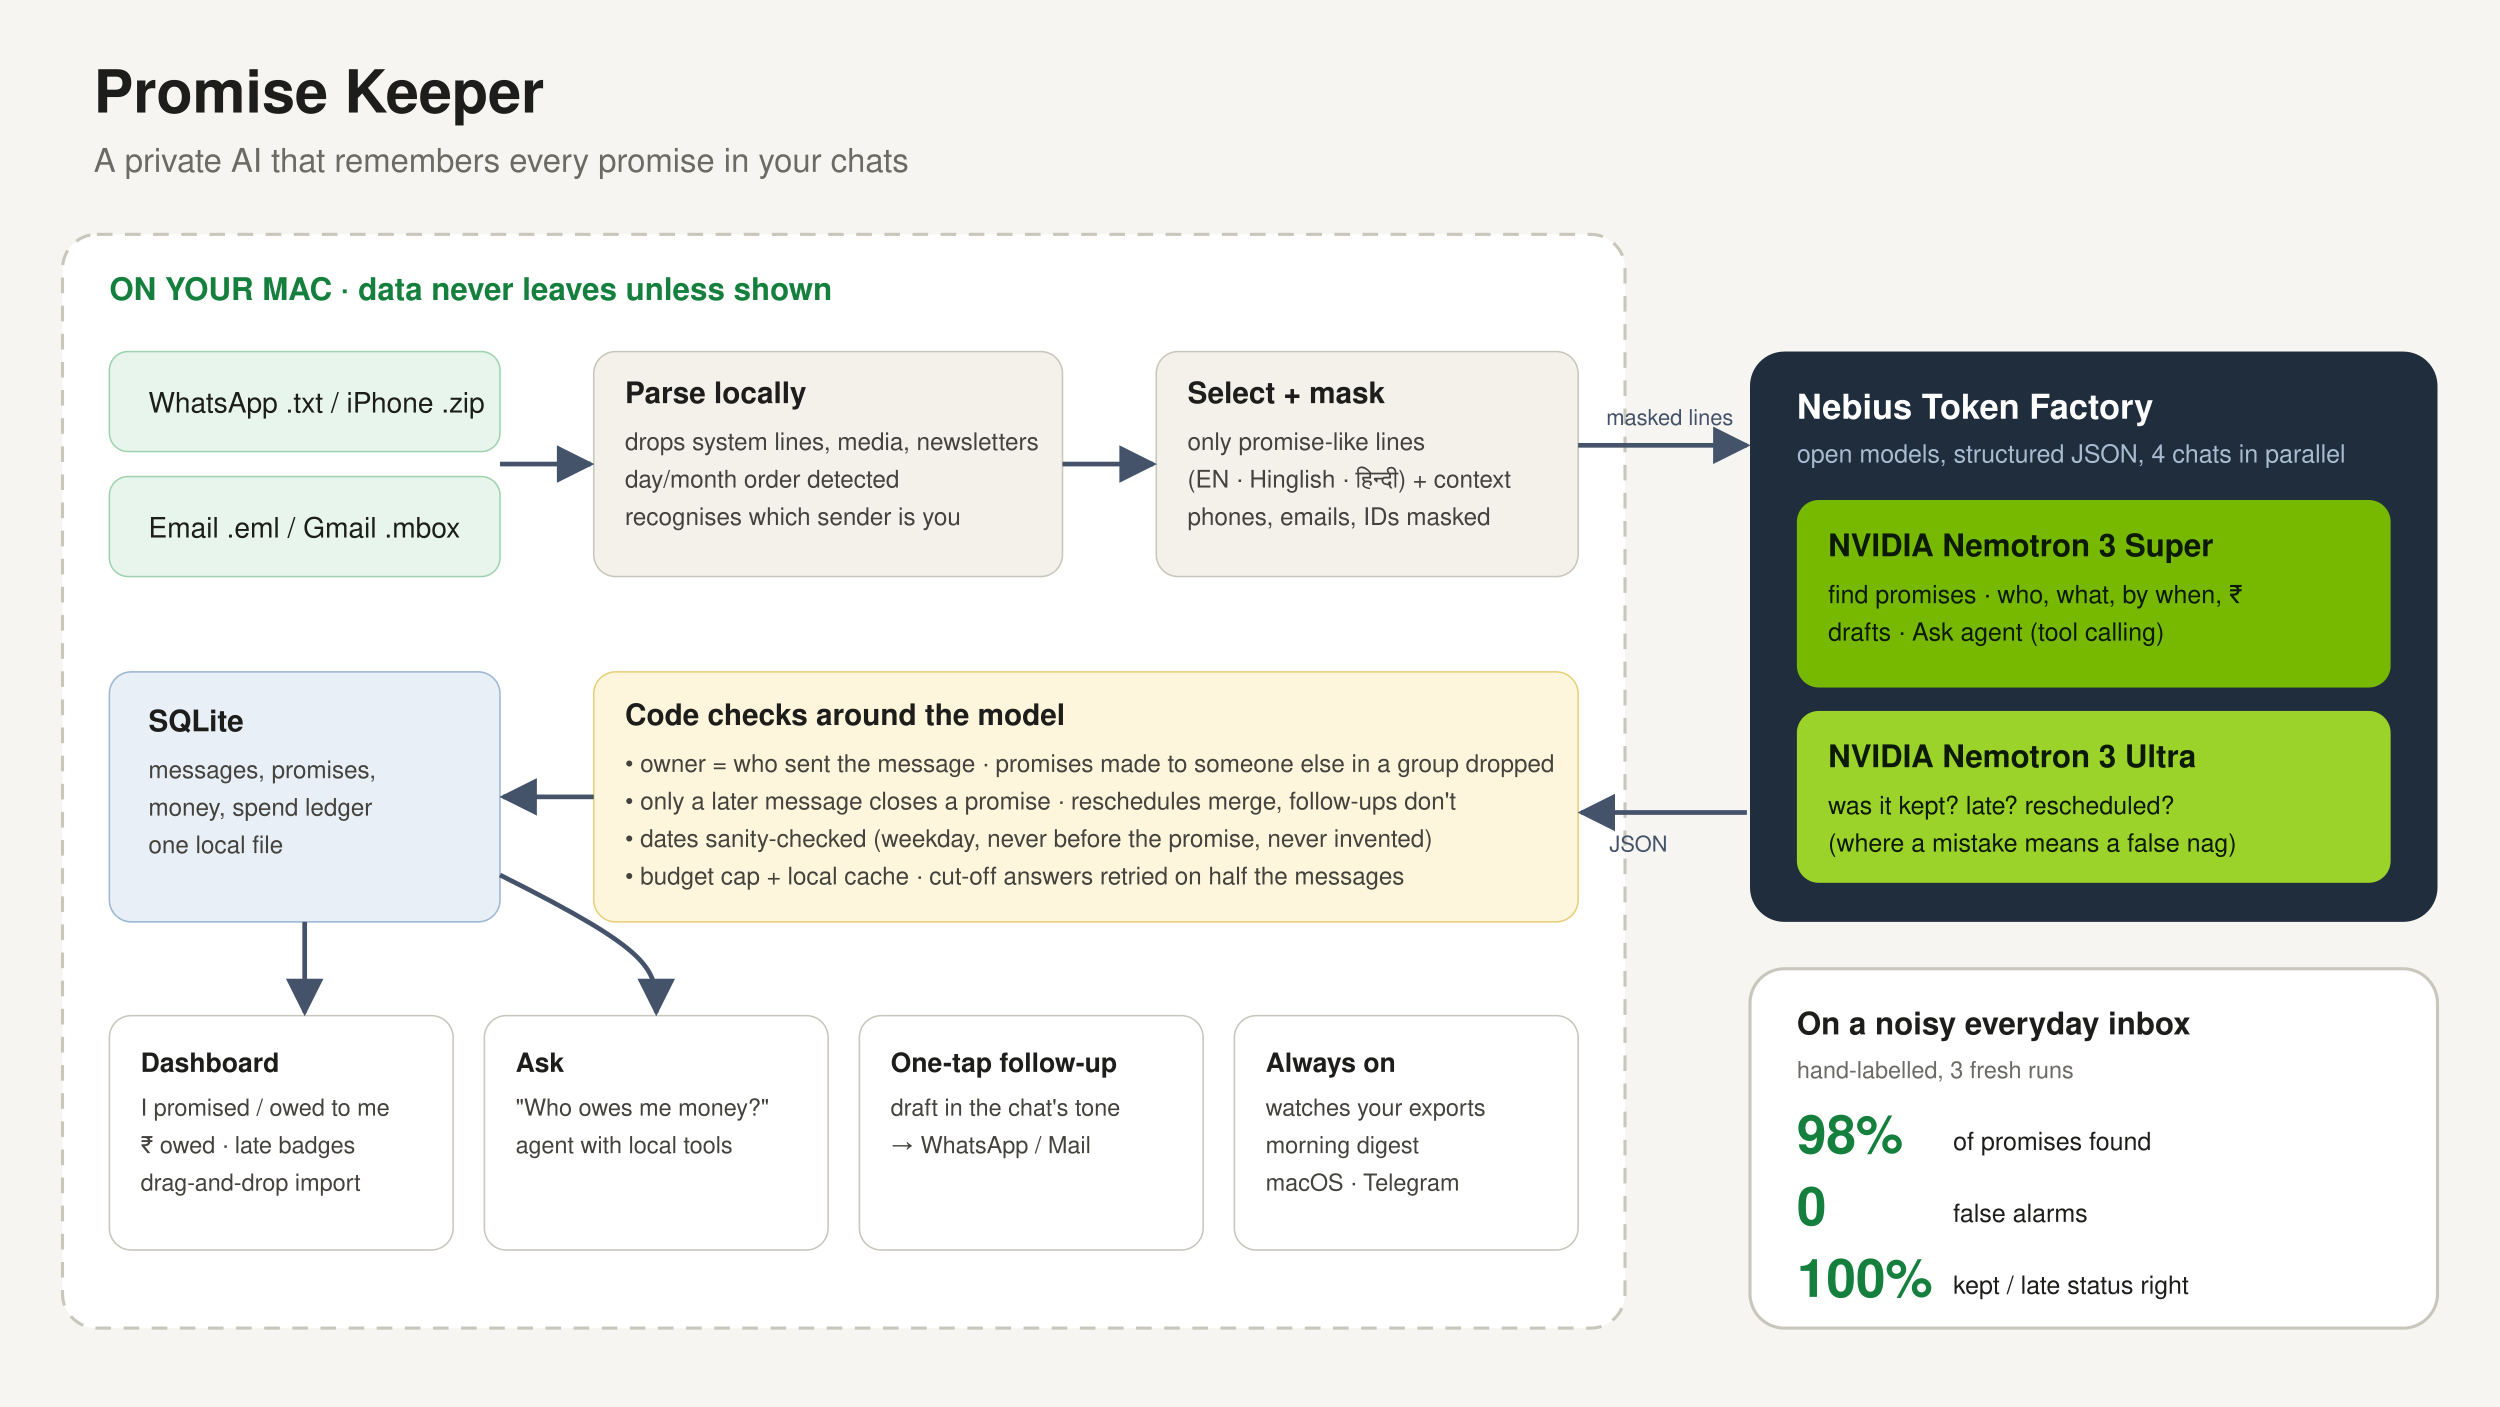
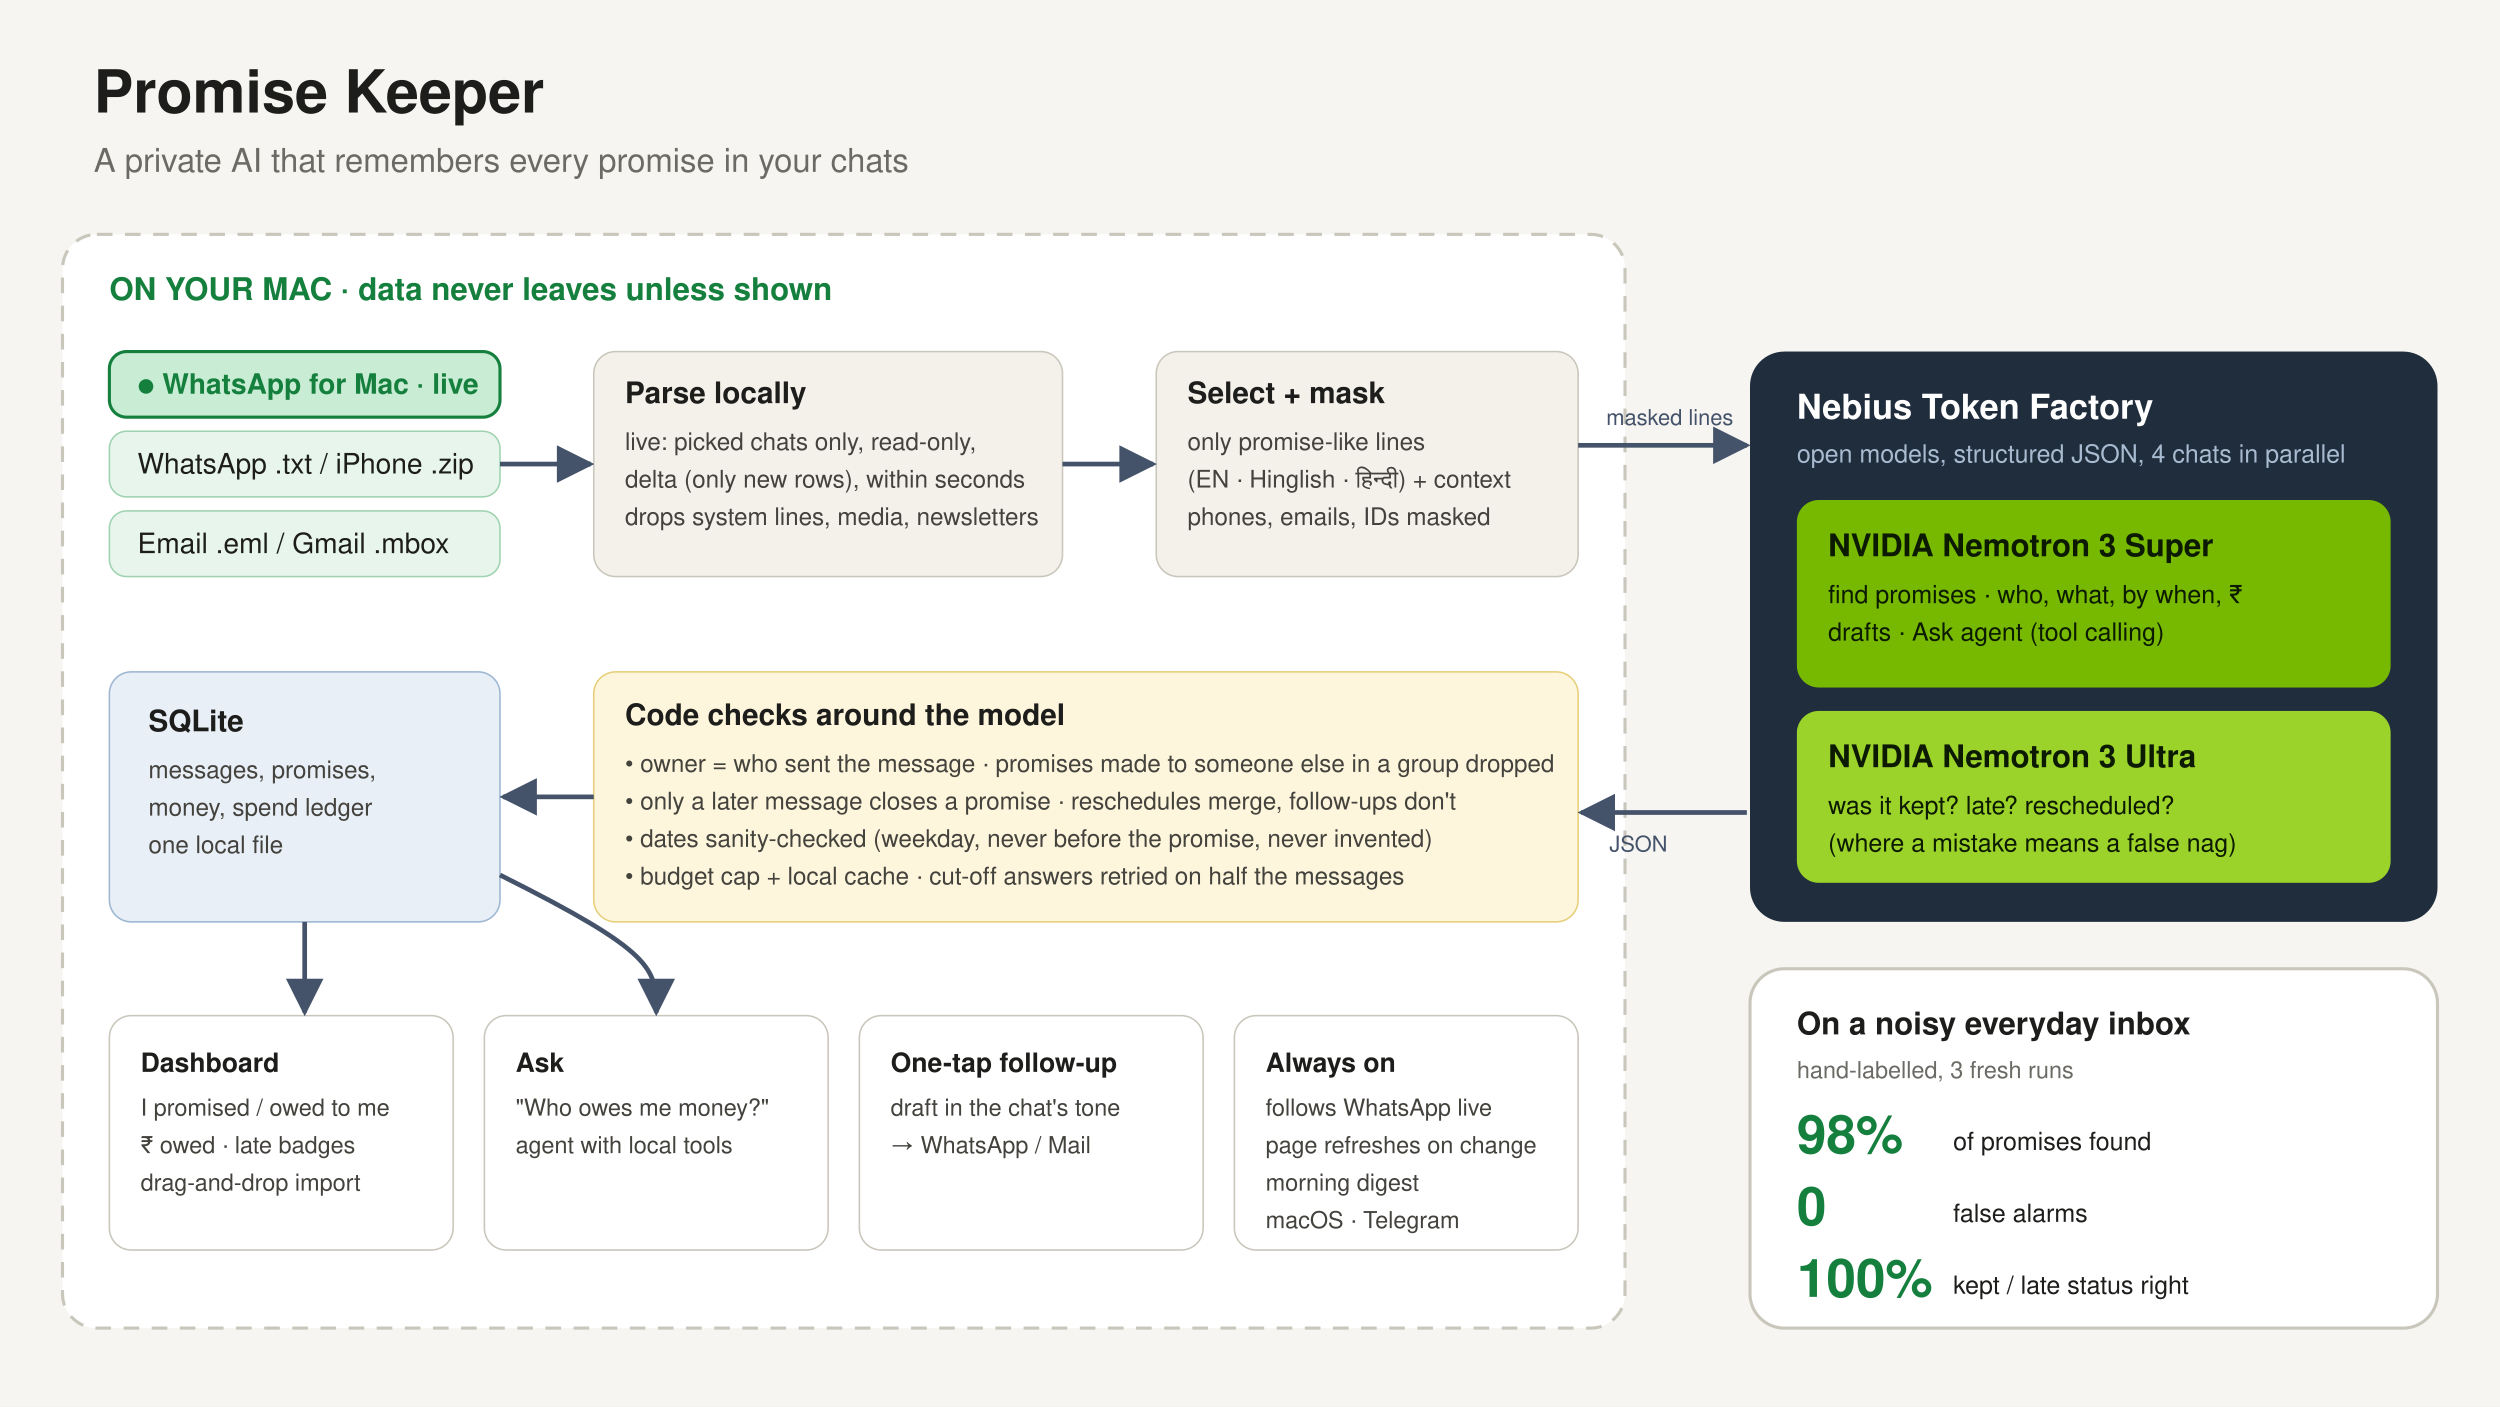
<svg xmlns="http://www.w3.org/2000/svg" width="1600" height="900" viewBox="0 0 1600 900" font-family="-apple-system, Helvetica, Arial, sans-serif">
  <defs>
    <marker id="arrow" viewBox="0 0 10 10" refX="9" refY="5" markerWidth="8" markerHeight="8" orient="auto-start-reverse">
      <path d="M0,0 L10,5 L0,10 z" fill="#44526a" />
    </marker>
  </defs>
  <rect width="1600" height="900" fill="#f6f5f1" />
  <text x="60" y="72" font-size="38" font-weight="700" fill="#1d1d1b">Promise Keeper</text>
  <text x="60" y="110" font-size="21" fill="#6b6a64">A private AI that remembers every promise in your chats</text>
  <rect x="40" y="150" width="1000" height="700" rx="22" fill="#ffffff" stroke="#c9c6bb" stroke-width="2" stroke-dasharray="10 8" />
  <text x="70" y="192" font-size="20" font-weight="700" fill="#15803d">ON YOUR MAC · data never leaves unless shown</text>
  <g font-size="18" fill="#1d1d1b">
-     <rect x="70" y="225" width="250" height="64" rx="12" fill="#e7f5ec" stroke="#9fd3b0" />
-     <text x="95" y="264">WhatsApp .txt / iPhone .zip</text>
-     <rect x="70" y="305" width="250" height="64" rx="12" fill="#e7f5ec" stroke="#9fd3b0" />
-     <text x="95" y="344">Email .eml / Gmail .mbox</text>
+     <rect x="70" y="225" width="250" height="42" rx="11" fill="#c9ecd5" stroke="#15803d" stroke-width="2" />
+     <text x="88" y="252" font-weight="700" fill="#15803d">● WhatsApp for Mac · live</text>
+     <rect x="70" y="276" width="250" height="42" rx="11" fill="#e7f5ec" stroke="#9fd3b0" />
+     <text x="88" y="303">WhatsApp .txt / iPhone .zip</text>
+     <rect x="70" y="327" width="250" height="42" rx="11" fill="#e7f5ec" stroke="#9fd3b0" />
+     <text x="88" y="354">Email .eml / Gmail .mbox</text>
  </g>
  <rect x="380" y="225" width="300" height="144" rx="14" fill="#f3f1ea" stroke="#c9c6bb" />
  <text x="400" y="258" font-size="19" font-weight="700" fill="#1d1d1b">Parse locally</text>
-   <text x="400" y="288" font-size="15.5" fill="#44423d">drops system lines, media, newsletters</text>
-   <text x="400" y="312" font-size="15.5" fill="#44423d">day/month order detected</text>
-   <text x="400" y="336" font-size="15.5" fill="#44423d">recognises which sender is you</text>
+   <text x="400" y="288" font-size="15.5" fill="#44423d">live: picked chats only, read-only,</text>
+   <text x="400" y="312" font-size="15.5" fill="#44423d">delta (only new rows), within seconds</text>
+   <text x="400" y="336" font-size="15.5" fill="#44423d">drops system lines, media, newsletters</text>
  <rect x="740" y="225" width="270" height="144" rx="14" fill="#f3f1ea" stroke="#c9c6bb" />
  <text x="760" y="258" font-size="19" font-weight="700" fill="#1d1d1b">Select + mask</text>
  <text x="760" y="288" font-size="15.5" fill="#44423d">only promise-like lines</text>
  <text x="760" y="312" font-size="15.5" fill="#44423d">(EN · Hinglish · हिन्दी) + context</text>
  <text x="760" y="336" font-size="15.5" fill="#44423d">phones, emails, IDs masked</text>
  <rect x="380" y="430" width="630" height="160" rx="14" fill="#fdf6dc" stroke="#e6cf7a" />
  <text x="400" y="464" font-size="19" font-weight="700" fill="#1d1d1b">Code checks around the model</text>
  <text x="400" y="494" font-size="15.5" fill="#44423d">• owner = who sent the message · promises made to someone else in a group dropped</text>
  <text x="400" y="518" font-size="15.5" fill="#44423d">• only a later message closes a promise · reschedules merge, follow-ups don't</text>
  <text x="400" y="542" font-size="15.5" fill="#44423d">• dates sanity-checked (weekday, never before the promise, never invented)</text>
  <text x="400" y="566" font-size="15.5" fill="#44423d">• budget cap + local cache · cut-off answers retried on half the messages</text>
  <rect x="70" y="430" width="250" height="160" rx="14" fill="#e8eff6" stroke="#9db7d3" />
  <text x="95" y="468" font-size="19" font-weight="700" fill="#1d1d1b">SQLite</text>
  <text x="95" y="498" font-size="15.5" fill="#44423d">messages, promises,</text>
  <text x="95" y="522" font-size="15.5" fill="#44423d">money, spend ledger</text>
  <text x="95" y="546" font-size="15.5" fill="#44423d">one local file</text>
  <g font-size="17" fill="#1d1d1b">
    <rect x="70" y="650" width="220" height="150" rx="14" fill="#ffffff" stroke="#c9c6bb" />
    <text x="90" y="686" font-weight="700">Dashboard</text>
    <text x="90" y="714" font-size="15" fill="#44423d">I promised / owed to me</text>
    <text x="90" y="738" font-size="15" fill="#44423d">₹ owed · late badges</text>
    <text x="90" y="762" font-size="15" fill="#44423d">drag-and-drop import</text>
    <rect x="310" y="650" width="220" height="150" rx="14" fill="#ffffff" stroke="#c9c6bb" />
    <text x="330" y="686" font-weight="700">Ask</text>
    <text x="330" y="714" font-size="15" fill="#44423d">"Who owes me money?"</text>
    <text x="330" y="738" font-size="15" fill="#44423d">agent with local tools</text>
    <rect x="550" y="650" width="220" height="150" rx="14" fill="#ffffff" stroke="#c9c6bb" />
    <text x="570" y="686" font-weight="700">One-tap follow-up</text>
    <text x="570" y="714" font-size="15" fill="#44423d">draft in the chat's tone</text>
    <text x="570" y="738" font-size="15" fill="#44423d">→ WhatsApp / Mail</text>
    <rect x="790" y="650" width="220" height="150" rx="14" fill="#ffffff" stroke="#c9c6bb" />
    <text x="810" y="686" font-weight="700">Always on</text>
-     <text x="810" y="714" font-size="15" fill="#44423d">watches your exports</text>
-     <text x="810" y="738" font-size="15" fill="#44423d">morning digest</text>
-     <text x="810" y="762" font-size="15" fill="#44423d">macOS · Telegram</text>
+     <text x="810" y="714" font-size="15" fill="#44423d">follows WhatsApp live</text>
+     <text x="810" y="738" font-size="15" fill="#44423d">page refreshes on change</text>
+     <text x="810" y="762" font-size="15" fill="#44423d">morning digest</text>
+     <text x="810" y="786" font-size="15" fill="#44423d">macOS · Telegram</text>
  </g>
  <rect x="1120" y="225" width="440" height="365" rx="22" fill="#1f2d3d" />
  <text x="1150" y="268" font-size="22" font-weight="700" fill="#ffffff">Nebius Token Factory</text>
  <text x="1150" y="296" font-size="16" fill="#a9bbd0">open models, structured JSON, 4 chats in parallel</text>
  <rect x="1150" y="320" width="380" height="120" rx="14" fill="#76b900" />
  <text x="1170" y="356" font-size="20" font-weight="700" fill="#0b1a00">NVIDIA Nemotron 3 Super</text>
  <text x="1170" y="386" font-size="16" fill="#0b1a00">find promises · who, what, by when, ₹</text>
  <text x="1170" y="410" font-size="16" fill="#0b1a00">drafts · Ask agent (tool calling)</text>
  <rect x="1150" y="455" width="380" height="110" rx="14" fill="#9bd32b" />
  <text x="1170" y="491" font-size="20" font-weight="700" fill="#0b1a00">NVIDIA Nemotron 3 Ultra</text>
  <text x="1170" y="521" font-size="16" fill="#0b1a00">was it kept? late? rescheduled?</text>
  <text x="1170" y="545" font-size="16" fill="#0b1a00">(where a mistake means a false nag)</text>
  <g stroke="#44526a" stroke-width="3" fill="none" marker-end="url(#arrow)">
    <path d="M320 297 L378 297" />
    <path d="M680 297 L738 297" />
    <path d="M1010 285 L1118 285" />
    <path d="M1118 520 L1012 520" />
    <path d="M380 510 L322 510" />
    <path d="M195 590 L195 648" />
    <path d="M320 560 C 420 610, 420 620, 420 648" />
  </g>
  <text x="1028" y="272" font-size="14" fill="#44526a">masked lines</text>
  <text x="1030" y="545" font-size="14" fill="#44526a">JSON</text>
  <rect x="1120" y="620" width="440" height="230" rx="22" fill="#ffffff" stroke="#c9c6bb" stroke-width="2" />
  <text x="1150" y="662" font-size="20" font-weight="700" fill="#1d1d1b">On a noisy everyday inbox</text>
  <text x="1150" y="690" font-size="15" fill="#6b6a64">hand-labelled, 3 fresh runs</text>
  <text x="1150" y="738" font-size="34" font-weight="700" fill="#15803d">98%</text>
  <text x="1250" y="736" font-size="16" fill="#1d1d1b">of promises found</text>
  <text x="1150" y="784" font-size="34" font-weight="700" fill="#15803d">0</text>
  <text x="1250" y="782" font-size="16" fill="#1d1d1b">false alarms</text>
  <text x="1150" y="830" font-size="34" font-weight="700" fill="#15803d">100%</text>
  <text x="1250" y="828" font-size="16" fill="#1d1d1b">kept / late status right</text>
</svg>
